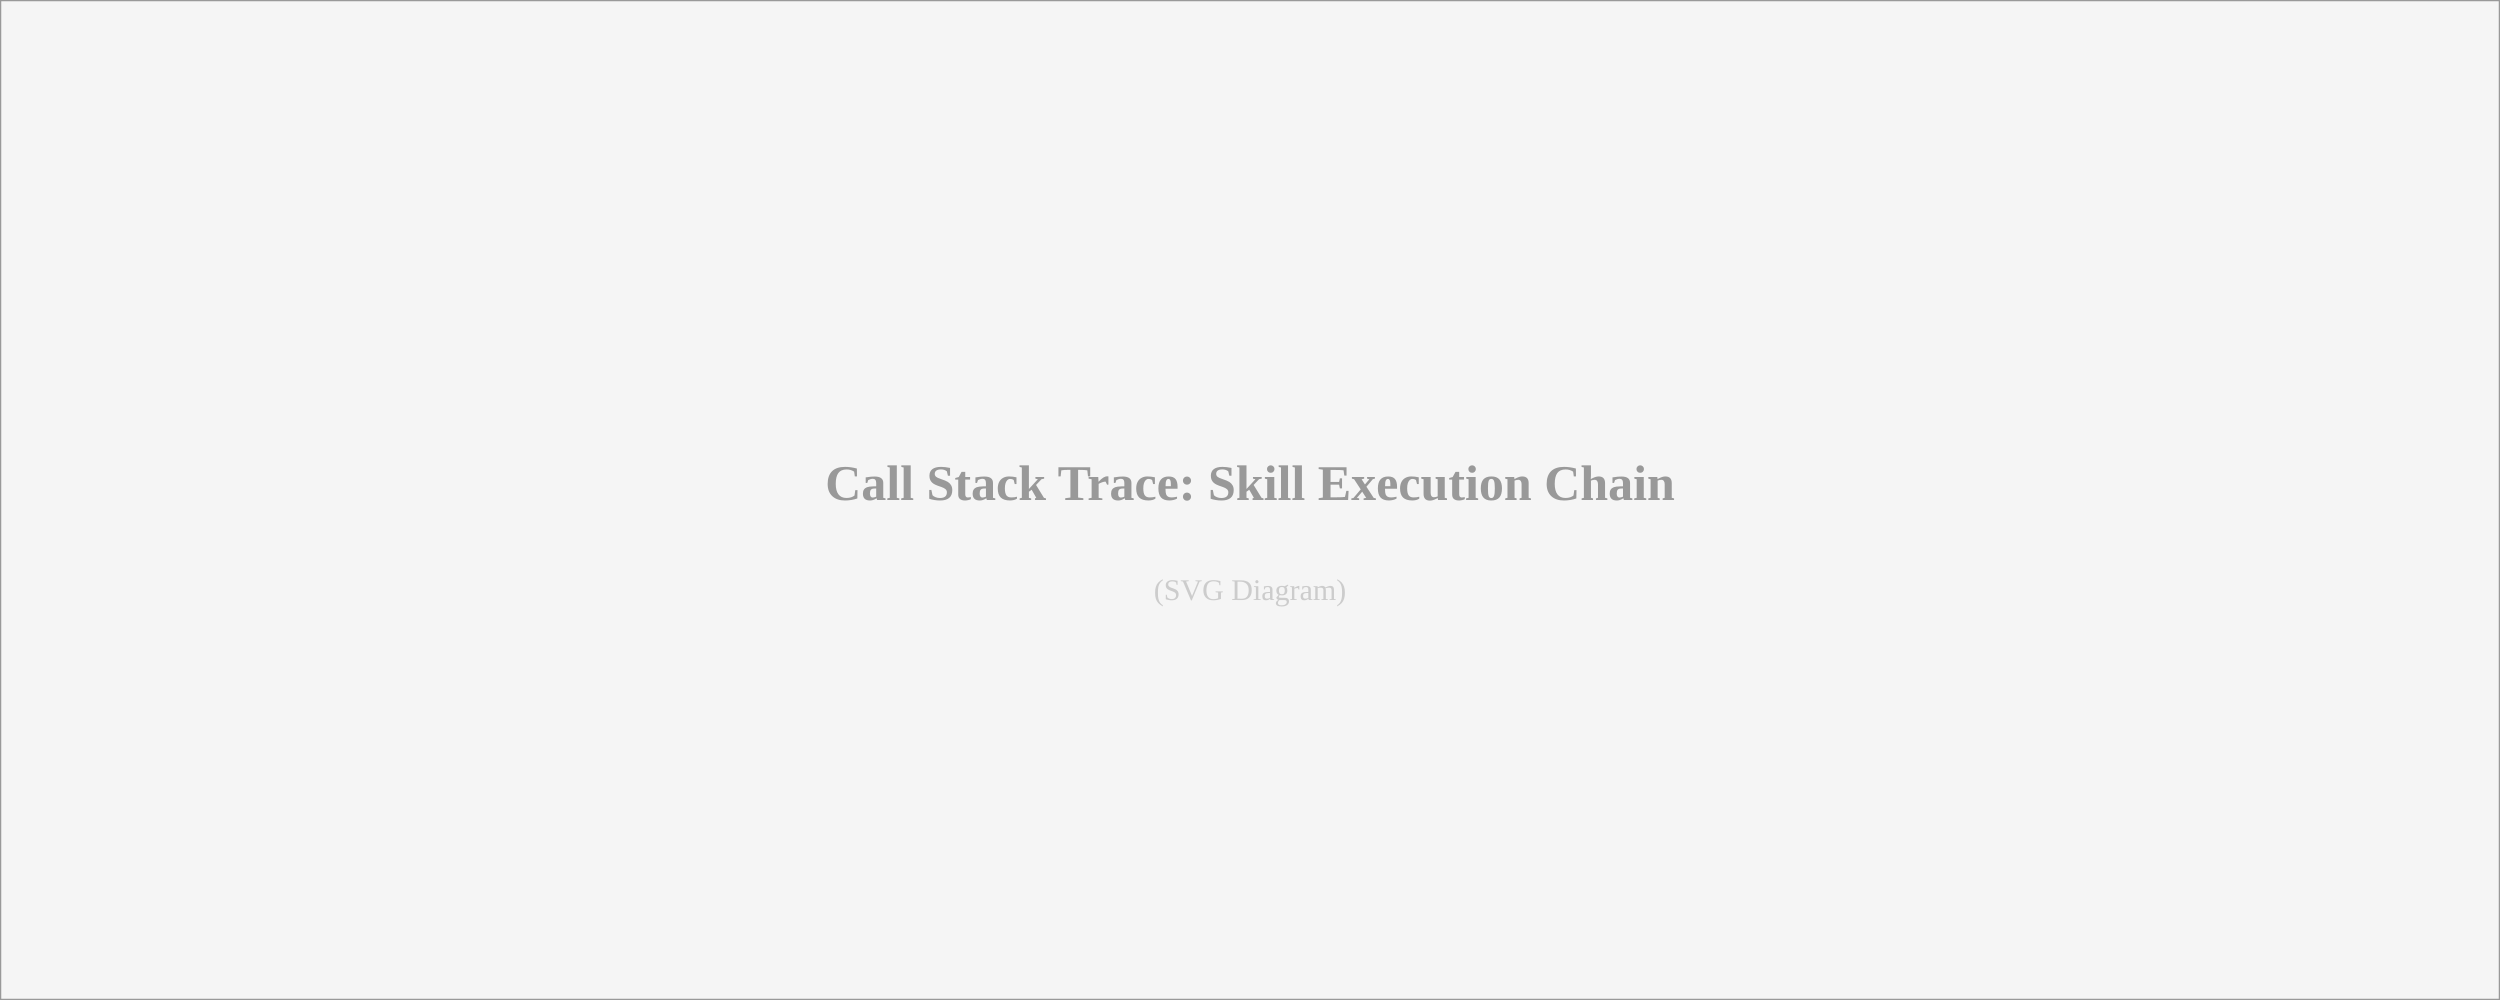
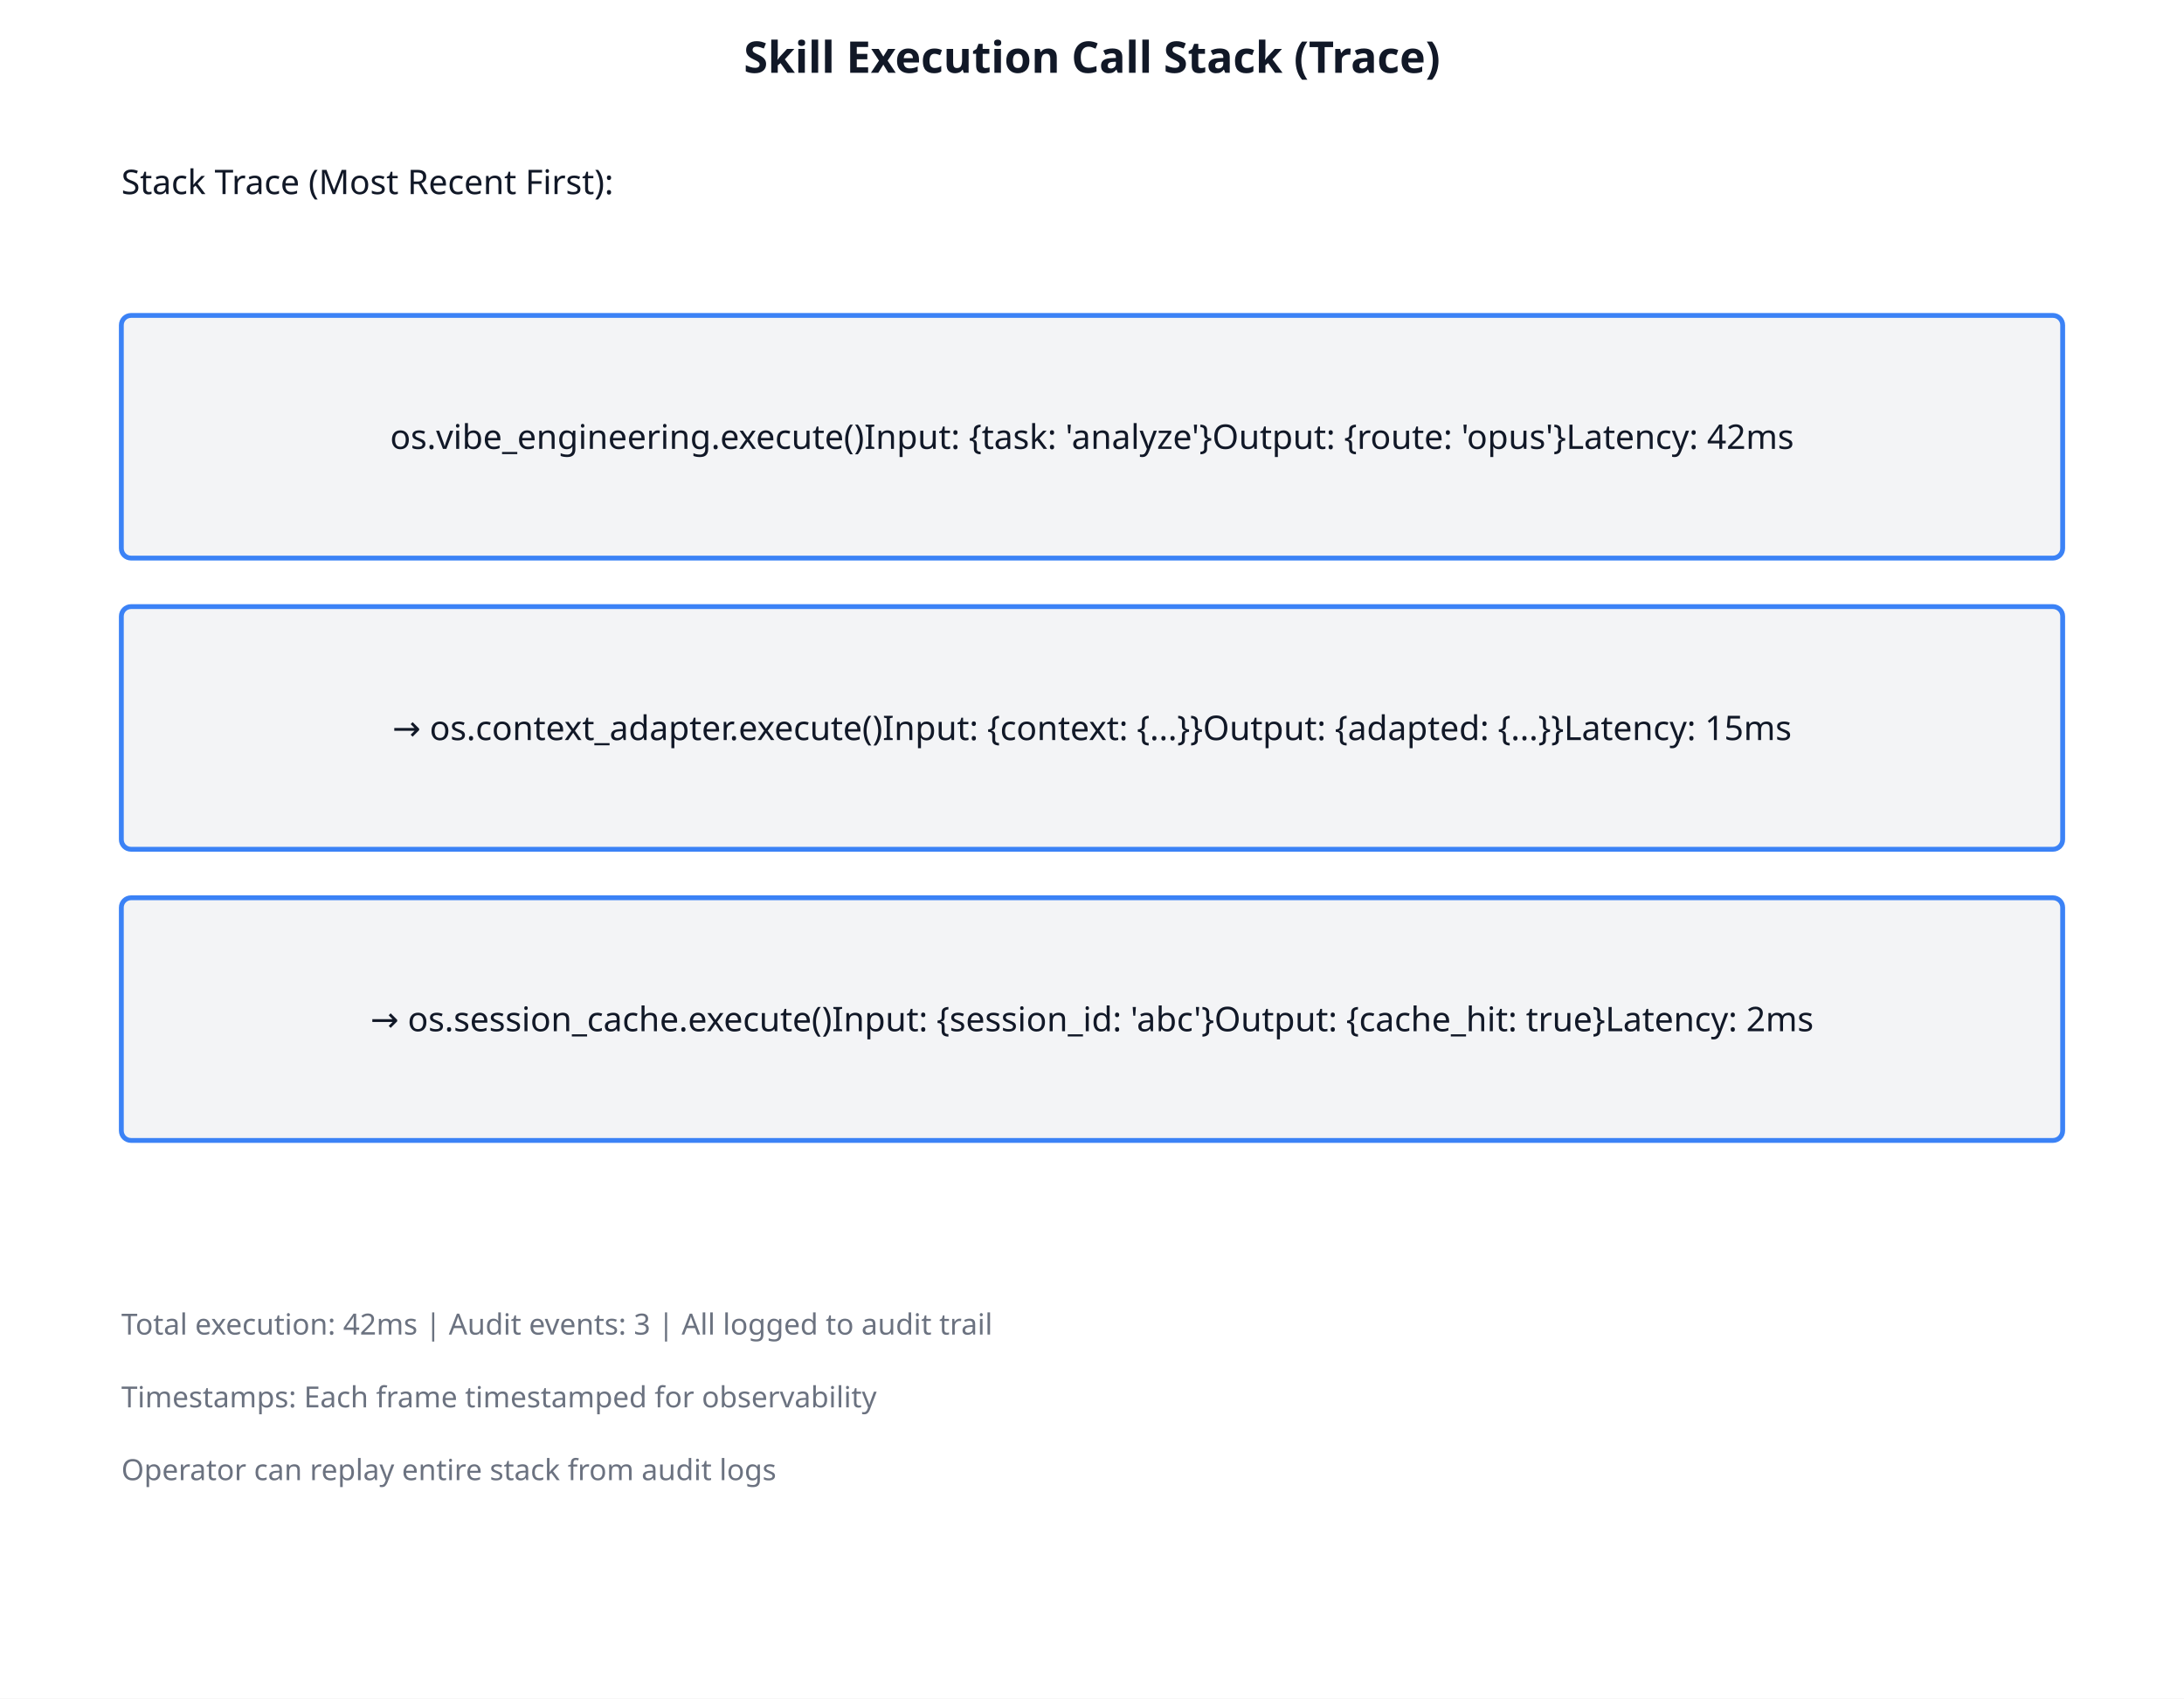
- <svg xmlns="http://www.w3.org/2000/svg" viewBox="0 0 1000 400">
-   <rect width="1000" height="400" fill="#f5f5f5" stroke="#999" stroke-width="1" />
-   <text x="500" y="200" font-size="20" font-weight="bold" text-anchor="middle" fill="#999">Call Stack Trace: Skill Execution Chain</text>
-   <text x="500" y="240" font-size="12" text-anchor="middle" fill="#ccc">(SVG Diagram)</text>
+ <svg xmlns="http://www.w3.org/2000/svg" viewBox="0 0 900 700" width="900" height="700">
+   <defs>
+     <style>
+       .box { fill: #F3F4F6; stroke: #3B82F6; stroke-width: 2; }
+       .box-green { fill: #F3F4F6; stroke: #10B981; stroke-width: 2; }
+       .box-red { fill: #F3F4F6; stroke: #EF4444; stroke-width: 2; }
+       .title { font-size: 18px; font-weight: bold; fill: #111827; font-family: sans-serif; }
+       .label { font-size: 14px; fill: #111827; font-family: sans-serif; }
+       .small { font-size: 12px; fill: #6B7280; font-family: sans-serif; }
+       .arrow { stroke: #3B82F6; stroke-width: 2; fill: none; marker-end: url(#arrowhead); }
+       .arrow-green { stroke: #10B981; stroke-width: 2; fill: none; marker-end: url(#arrowhead-green); }
+       .arrow-red { stroke: #EF4444; stroke-width: 2; fill: none; marker-end: url(#arrowhead-red); }
+       line { stroke: #6B7280; stroke-width: 1; }
+       circle { fill: #F3F4F6; stroke: #3B82F6; stroke-width: 2; }
+     </style>
+     <marker id="arrowhead" markerWidth="10" markerHeight="10" refX="9" refY="3" orient="auto">
+       <polygon points="0 0, 10 3, 0 6" fill="#3B82F6" />
+     </marker>
+     <marker id="arrowhead-green" markerWidth="10" markerHeight="10" refX="9" refY="3" orient="auto">
+       <polygon points="0 0, 10 3, 0 6" fill="#10B981" />
+     </marker>
+     <marker id="arrowhead-red" markerWidth="10" markerHeight="10" refX="9" refY="3" orient="auto">
+       <polygon points="0 0, 10 3, 0 6" fill="#EF4444" />
+     </marker>
+   </defs>
+   <rect width="900" height="700" fill="white" />
+   <text x="450" y="30" text-anchor="middle" class="title">Skill Execution Call Stack (Trace)</text>
+   <text x="50" y="80" class="label">Stack Trace (Most Recent First):</text>
+   <rect x="50" y="130" width="800" height="100" class="box" rx="4" />
+   <text x="450" y="185" text-anchor="middle" class="label">os.vibe_engineering.execute()
+ Input: {task: 'analyze'}
+ Output: {route: 'opus'}
+ Latency: 42ms</text>
+   <rect x="50" y="250" width="800" height="100" class="box" rx="4" />
+   <text x="450" y="305" text-anchor="middle" class="label">  → os.context_adapter.execute()
+ Input: {context: {...}}
+ Output: {adapted: {...}}
+ Latency: 15ms</text>
+   <rect x="50" y="370" width="800" height="100" class="box" rx="4" />
+   <text x="450" y="425" text-anchor="middle" class="label">    → os.session_cache.execute()
+ Input: {session_id: 'abc'}
+ Output: {cache_hit: true}
+ Latency: 2ms</text>
+   <text x="50" y="550" class="small">Total execution: 42ms | Audit events: 3 | All logged to audit trail</text>
+   <text x="50" y="580" class="small">Timestamps: Each frame timestamped for observability</text>
+   <text x="50" y="610" class="small">Operator can replay entire stack from audit logs</text>
</svg>
